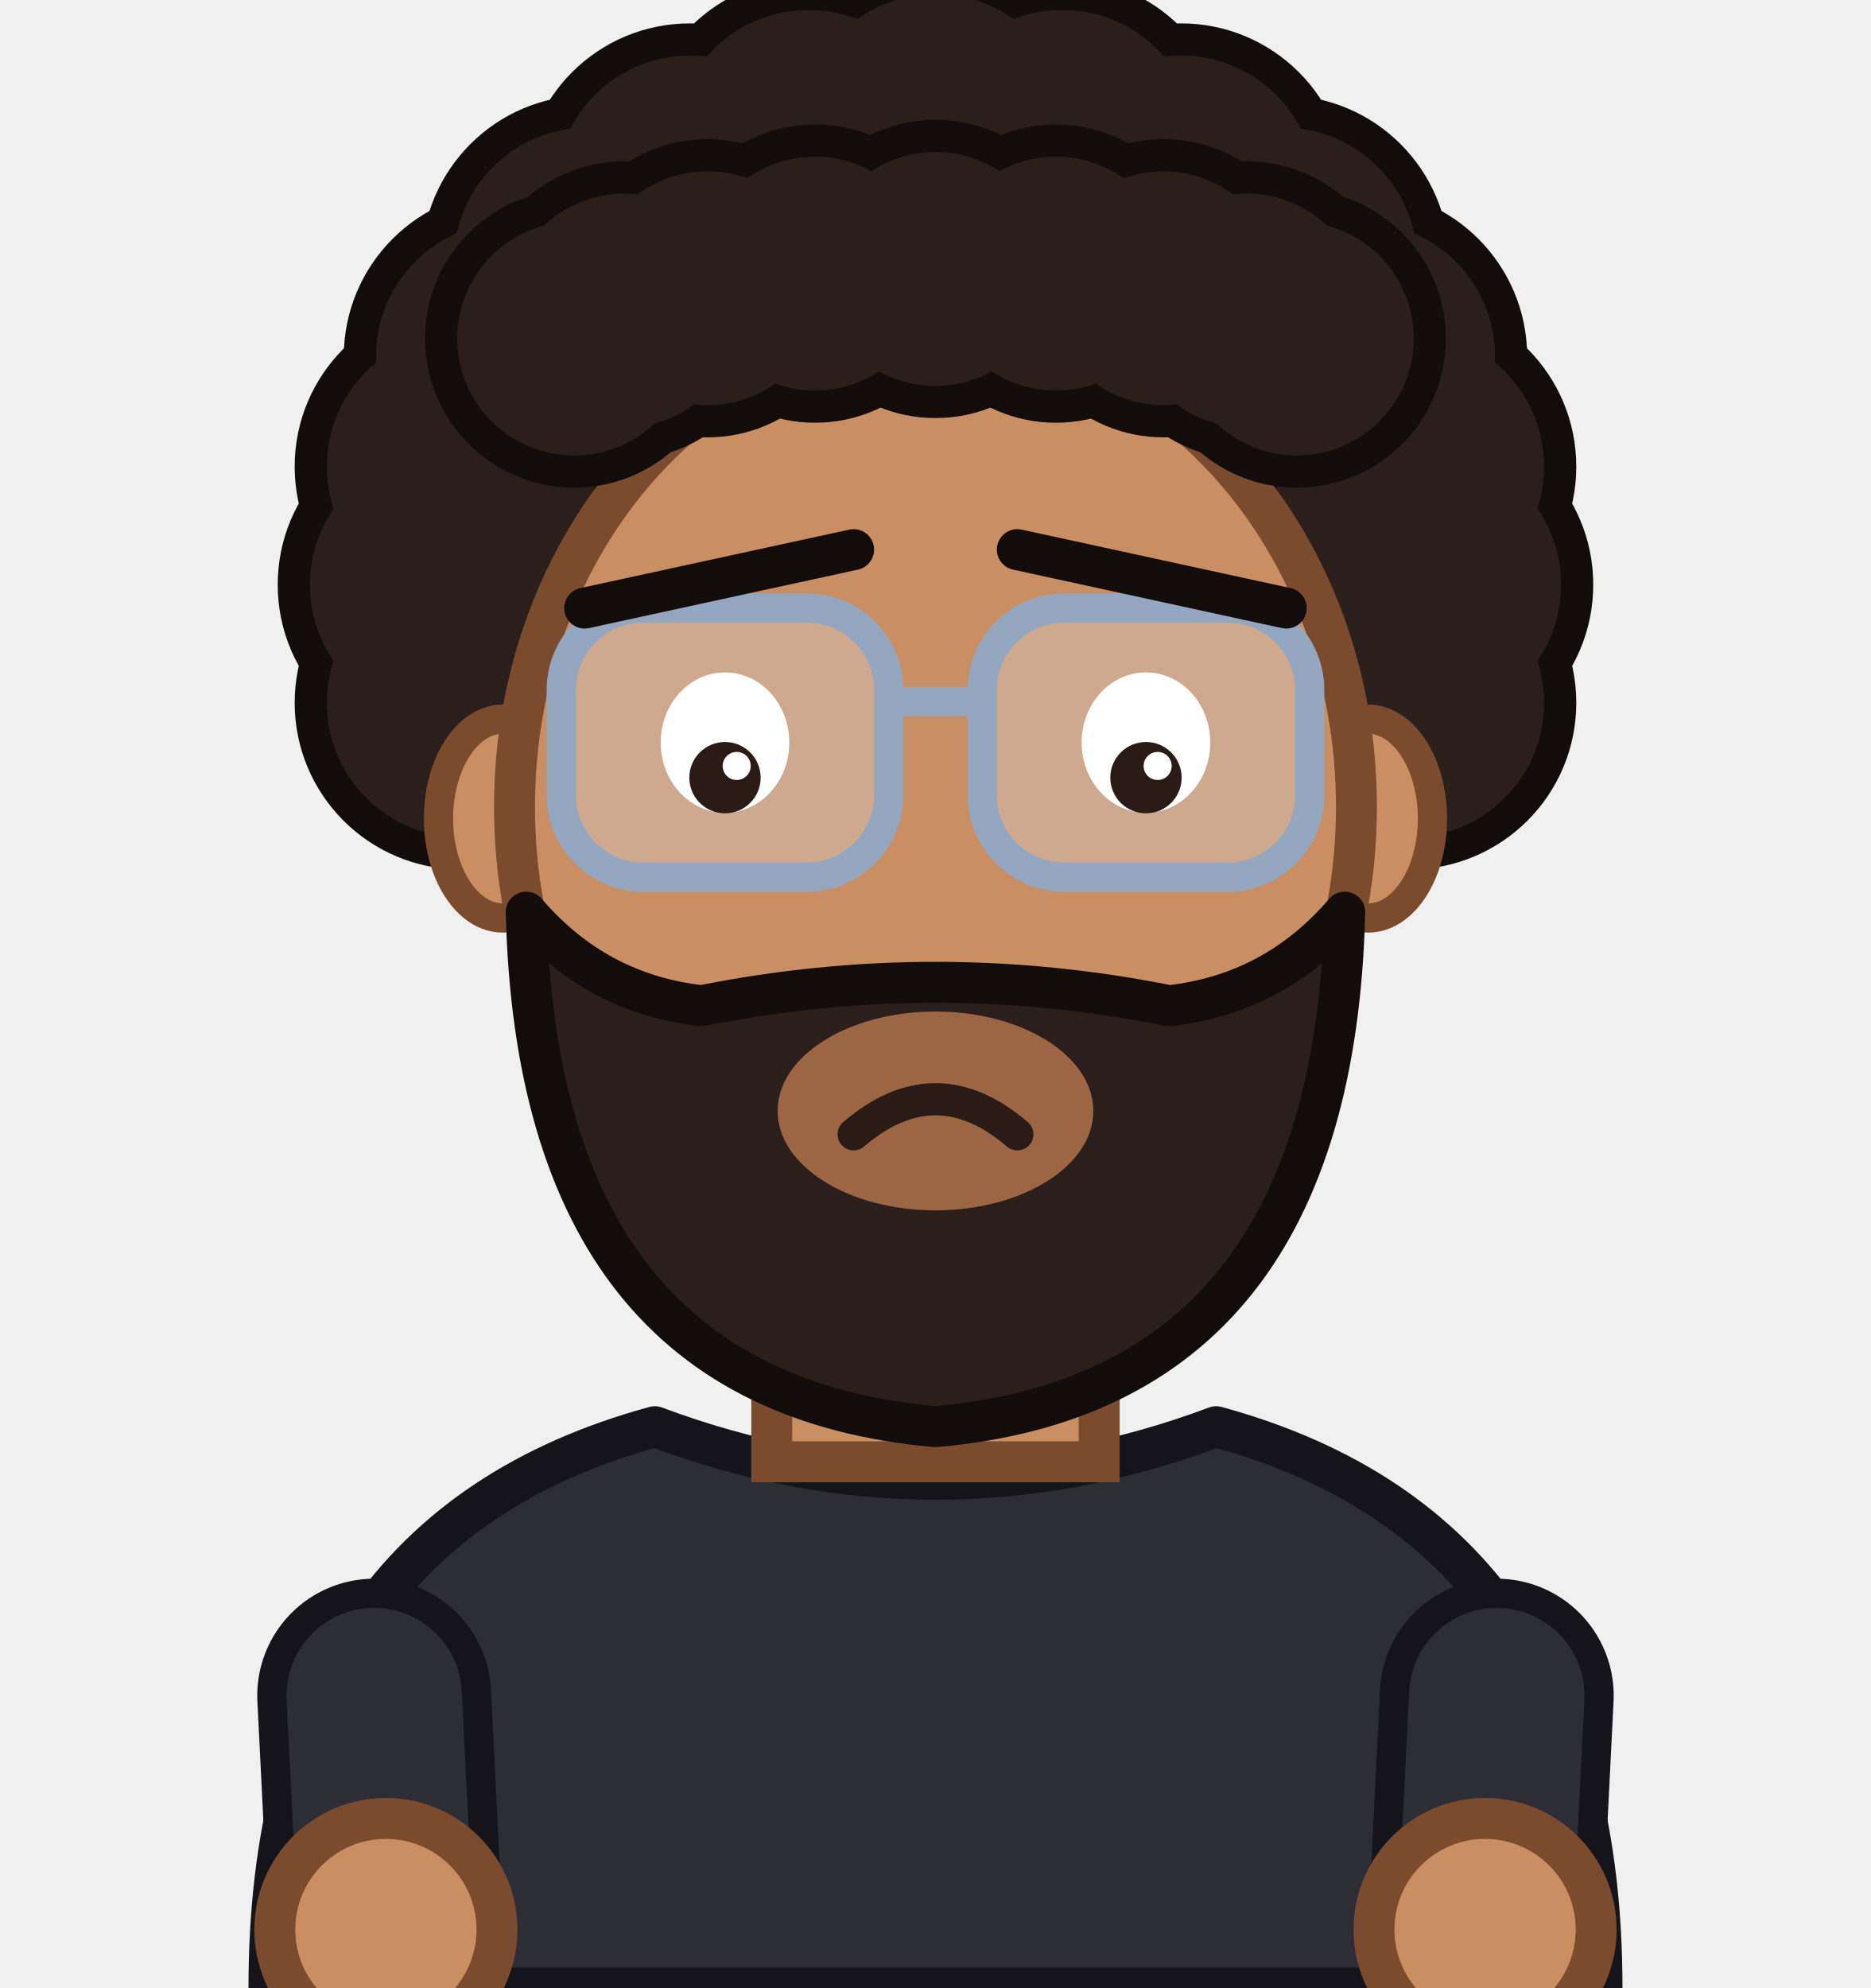
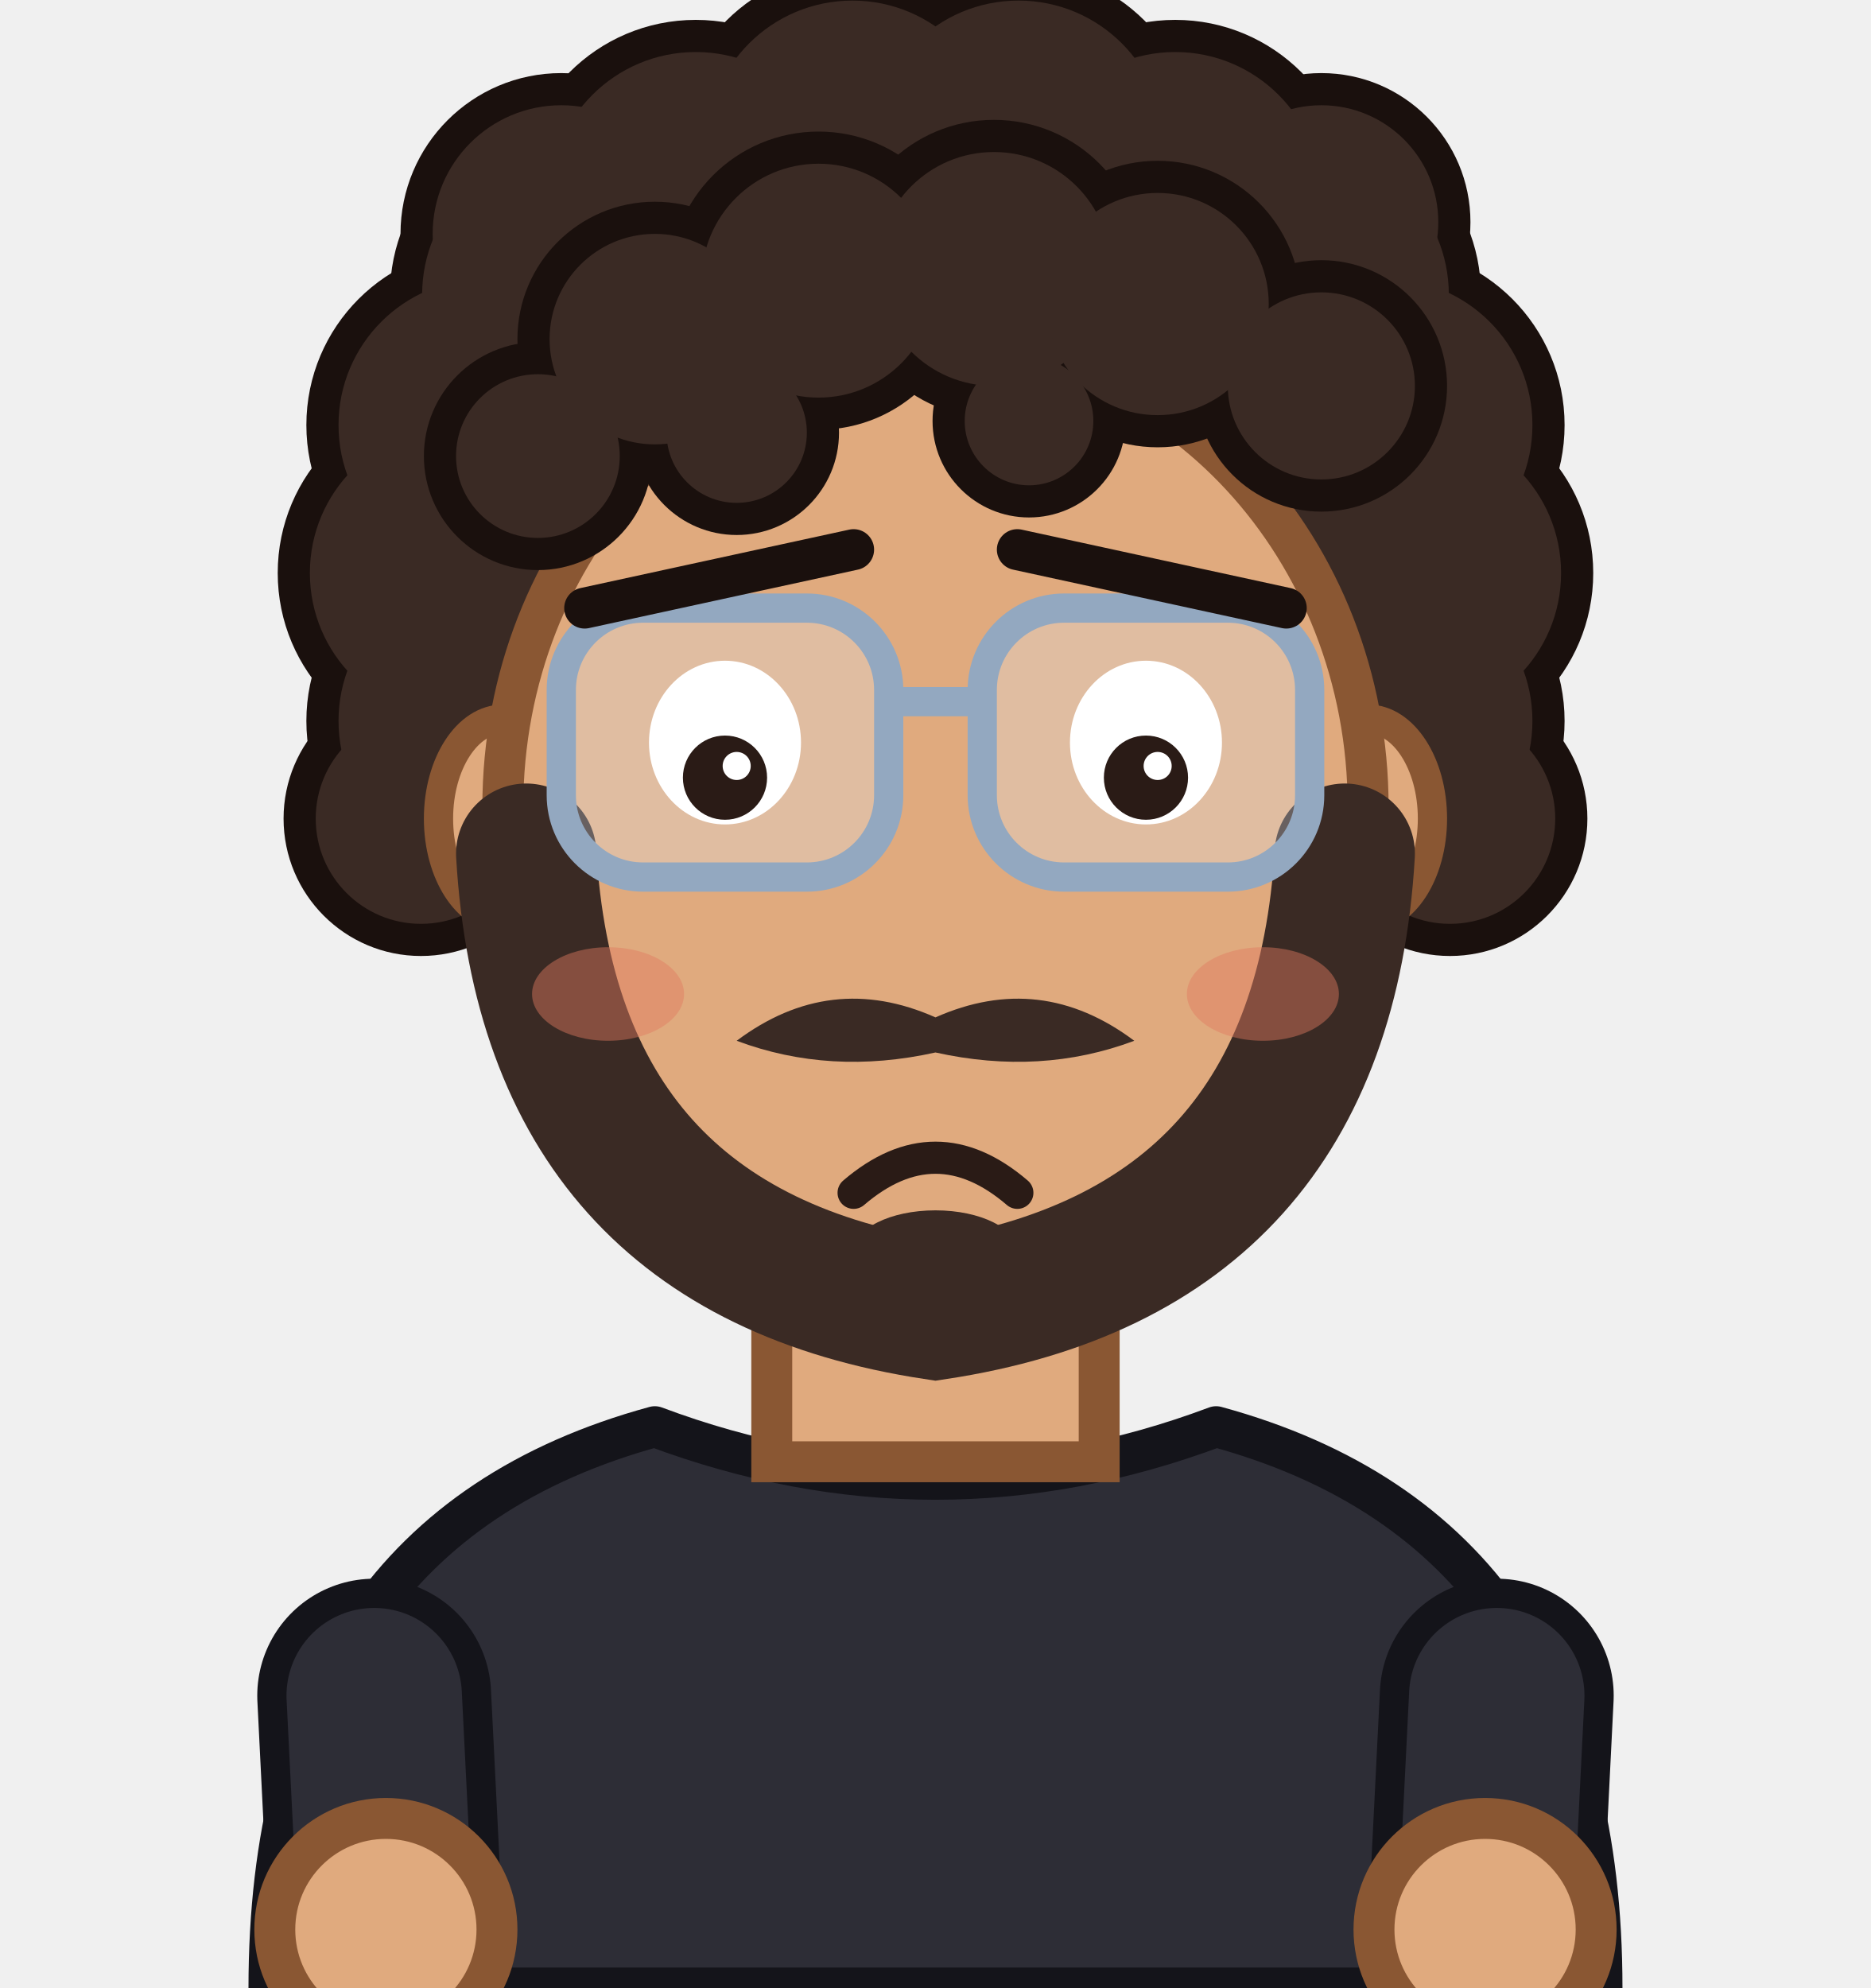
<svg xmlns="http://www.w3.org/2000/svg" viewBox="0 0 320 340" width="320" height="340">
  <g transform="rotate(0 160 250)">
-     <circle cx="78.9" cy="120.2" r="25" fill="#2B1F1B" stroke="#120C0A" stroke-width="7" />
-     <circle cx="76.0" cy="100.0" r="25" fill="#2B1F1B" stroke="#120C0A" stroke-width="7" />
-     <circle cx="78.9" cy="79.8" r="25" fill="#2B1F1B" stroke="#120C0A" stroke-width="7" />
-     <circle cx="87.3" cy="61.0" r="25" fill="#2B1F1B" stroke="#120C0A" stroke-width="7" />
-     <circle cx="100.6" cy="44.8" r="25" fill="#2B1F1B" stroke="#120C0A" stroke-width="7" />
-     <circle cx="118.0" cy="32.5" r="25" fill="#2B1F1B" stroke="#120C0A" stroke-width="7" />
-     <circle cx="138.3" cy="24.7" r="25" fill="#2B1F1B" stroke="#120C0A" stroke-width="7" />
-     <circle cx="160.0" cy="22.0" r="25" fill="#2B1F1B" stroke="#120C0A" stroke-width="7" />
-     <circle cx="181.7" cy="24.7" r="25" fill="#2B1F1B" stroke="#120C0A" stroke-width="7" />
-     <circle cx="202.0" cy="32.5" r="25" fill="#2B1F1B" stroke="#120C0A" stroke-width="7" />
-     <circle cx="219.4" cy="44.8" r="25" fill="#2B1F1B" stroke="#120C0A" stroke-width="7" />
-     <circle cx="232.7" cy="61.0" r="25" fill="#2B1F1B" stroke="#120C0A" stroke-width="7" />
-     <circle cx="241.1" cy="79.8" r="25" fill="#2B1F1B" stroke="#120C0A" stroke-width="7" />
-     <circle cx="244.0" cy="100.0" r="25" fill="#2B1F1B" stroke="#120C0A" stroke-width="7" />
-     <circle cx="241.1" cy="120.2" r="25" fill="#2B1F1B" stroke="#120C0A" stroke-width="7" />
-     <circle cx="78.9" cy="120.2" r="23" fill="#2B1F1B" />
-     <circle cx="76.0" cy="100.0" r="23" fill="#2B1F1B" />
-     <circle cx="78.9" cy="79.8" r="23" fill="#2B1F1B" />
-     <circle cx="87.3" cy="61.0" r="23" fill="#2B1F1B" />
-     <circle cx="100.6" cy="44.8" r="23" fill="#2B1F1B" />
-     <circle cx="118.0" cy="32.5" r="23" fill="#2B1F1B" />
-     <circle cx="138.3" cy="24.7" r="23" fill="#2B1F1B" />
-     <circle cx="160.0" cy="22.0" r="23" fill="#2B1F1B" />
-     <circle cx="181.7" cy="24.7" r="23" fill="#2B1F1B" />
-     <circle cx="202.0" cy="32.5" r="23" fill="#2B1F1B" />
-     <circle cx="219.4" cy="44.8" r="23" fill="#2B1F1B" />
-     <circle cx="232.7" cy="61.0" r="23" fill="#2B1F1B" />
-     <circle cx="241.1" cy="79.8" r="23" fill="#2B1F1B" />
-     <circle cx="244.0" cy="100.0" r="23" fill="#2B1F1B" />
-     <circle cx="241.1" cy="120.2" r="23" fill="#2B1F1B" />
+     <circle cx="82.9" cy="123.3" r="27" fill="#3A2A24" stroke="#1A100D" stroke-width="7" />
+     <circle cx="78.0" cy="98.0" r="27" fill="#3A2A24" stroke="#1A100D" stroke-width="7" />
+     <circle cx="82.9" cy="72.7" r="27" fill="#3A2A24" stroke="#1A100D" stroke-width="7" />
+     <circle cx="97.2" cy="50.4" r="27" fill="#3A2A24" stroke="#1A100D" stroke-width="7" />
+     <circle cx="119.0" cy="33.9" r="27" fill="#3A2A24" stroke="#1A100D" stroke-width="7" />
+     <circle cx="145.8" cy="25.1" r="27" fill="#3A2A24" stroke="#1A100D" stroke-width="7" />
+     <circle cx="174.2" cy="25.1" r="27" fill="#3A2A24" stroke="#1A100D" stroke-width="7" />
+     <circle cx="201.0" cy="33.9" r="27" fill="#3A2A24" stroke="#1A100D" stroke-width="7" />
+     <circle cx="222.8" cy="50.4" r="27" fill="#3A2A24" stroke="#1A100D" stroke-width="7" />
+     <circle cx="237.1" cy="72.7" r="27" fill="#3A2A24" stroke="#1A100D" stroke-width="7" />
+     <circle cx="242.0" cy="98.0" r="27" fill="#3A2A24" stroke="#1A100D" stroke-width="7" />
+     <circle cx="237.1" cy="123.3" r="27" fill="#3A2A24" stroke="#1A100D" stroke-width="7" />
+     <circle cx="72.0" cy="140.0" r="20" fill="#3A2A24" stroke="#1A100D" stroke-width="7" />
+     <circle cx="248.0" cy="140.0" r="20" fill="#3A2A24" stroke="#1A100D" stroke-width="7" />
+     <circle cx="96.0" cy="40.0" r="24" fill="#3A2A24" stroke="#1A100D" stroke-width="7" />
+     <circle cx="226.0" cy="38.0" r="22" fill="#3A2A24" stroke="#1A100D" stroke-width="7" />
+     <circle cx="82.9" cy="123.3" r="25" fill="#3A2A24" />
+     <circle cx="78.0" cy="98.0" r="25" fill="#3A2A24" />
+     <circle cx="82.9" cy="72.7" r="25" fill="#3A2A24" />
+     <circle cx="97.2" cy="50.4" r="25" fill="#3A2A24" />
+     <circle cx="119.0" cy="33.9" r="25" fill="#3A2A24" />
+     <circle cx="145.8" cy="25.1" r="25" fill="#3A2A24" />
+     <circle cx="174.2" cy="25.1" r="25" fill="#3A2A24" />
+     <circle cx="201.0" cy="33.9" r="25" fill="#3A2A24" />
+     <circle cx="222.8" cy="50.4" r="25" fill="#3A2A24" />
+     <circle cx="237.1" cy="72.7" r="25" fill="#3A2A24" />
+     <circle cx="242.0" cy="98.0" r="25" fill="#3A2A24" />
+     <circle cx="237.1" cy="123.3" r="25" fill="#3A2A24" />
+     <circle cx="72.0" cy="140.0" r="18" fill="#3A2A24" />
+     <circle cx="248.0" cy="140.0" r="18" fill="#3A2A24" />
+     <circle cx="96.0" cy="40.0" r="22" fill="#3A2A24" />
+     <circle cx="226.0" cy="38.0" r="20" fill="#3A2A24" />
    <path d="M46 340 Q46 262 112 244 Q160 262 208 244 Q274 262 274 340 Z" fill="#2D2D36" stroke="#14141A" stroke-width="7" stroke-linejoin="round" />
-     <rect x="132" y="210" width="56" height="40" fill="#C98F63" stroke="#7A4B2C" stroke-width="7" />
-     <ellipse cx="86" cy="140" rx="11" ry="17" fill="#C98F63" stroke="#7A4B2C" stroke-width="5" />
-     <ellipse cx="234" cy="140" rx="11" ry="17" fill="#C98F63" stroke="#7A4B2C" stroke-width="5" />
-     <ellipse cx="160" cy="138" rx="72" ry="82" fill="#C98F63" stroke="#7A4B2C" stroke-width="7" />
-     <path d="M90 156 Q92 238 160 244 Q228 238 230 156 Q218 170 200 172 Q160 164 120 172 Q102 170 90 156 Z" fill="#2B1F1B" stroke="#120C0A" stroke-width="7" stroke-linejoin="round" />
-     <ellipse cx="160" cy="190" rx="27" ry="17" fill="#9C6644" />
+     <rect x="132" y="210" width="56" height="40" fill="#E0AA7E" stroke="#8A5733" stroke-width="7" />
+     <ellipse cx="86" cy="140" rx="11" ry="17" fill="#E0AA7E" stroke="#8A5733" stroke-width="5" />
+     <ellipse cx="234" cy="140" rx="11" ry="17" fill="#E0AA7E" stroke="#8A5733" stroke-width="5" />
+     <ellipse cx="160" cy="138" rx="74" ry="80" fill="#E0AA7E" stroke="#8A5733" stroke-width="7" />
+     <path d="M90 146 Q94 214 160 224 Q226 214 230 146" fill="none" stroke="#3A2A24" stroke-width="24" stroke-linecap="round" />
+     <path d="M126 178 Q142 166 160 174 Q178 166 194 178 Q178 184 160 180 Q142 184 126 178 Z" fill="#3A2A24" />
+     <ellipse cx="160" cy="214" rx="14" ry="7" fill="#3A2A24" />
+     <ellipse cx="104" cy="170" rx="13" ry="8" fill="#E0795F" opacity=".45" />
+     <ellipse cx="216" cy="170" rx="13" ry="8" fill="#E0795F" opacity=".45" />
    <rect x="96" y="104" width="56" height="46" rx="14" fill="#DDEBFA" fill-opacity=".28" stroke="#93A8C0" stroke-width="5" />
    <rect x="168" y="104" width="56" height="46" rx="14" fill="#DDEBFA" fill-opacity=".28" stroke="#93A8C0" stroke-width="5" />
    <path d="M152 120 H168" stroke="#93A8C0" stroke-width="5" />
-     <ellipse cx="124" cy="127" rx="11" ry="12" fill="#fff" />
-     <circle cx="124" cy="133" r="6.1" fill="#2A1B16" />
+     <ellipse cx="124" cy="127" rx="13" ry="14" fill="#fff" />
+     <circle cx="124" cy="133" r="7.2" fill="#2A1B16" />
    <circle cx="126" cy="131" r="2.4" fill="#fff" />
-     <ellipse cx="196" cy="127" rx="11" ry="12" fill="#fff" />
-     <circle cx="196" cy="133" r="6.1" fill="#2A1B16" />
+     <ellipse cx="196" cy="127" rx="13" ry="14" fill="#fff" />
+     <circle cx="196" cy="133" r="7.2" fill="#2A1B16" />
    <circle cx="198" cy="131" r="2.4" fill="#fff" />
-     <path d="M100 104 L146 94" stroke="#120C0A" stroke-width="7" stroke-linecap="round" />
-     <path d="M220 104 L174 94" stroke="#120C0A" stroke-width="7" stroke-linecap="round" />
-     <path d="M146 194 Q160 182 174 194" fill="none" stroke="#2A1B16" stroke-width="5.5" stroke-linecap="round" />
-     <circle cx="98.2" cy="57.9" r="22" fill="#2B1F1B" stroke="#120C0A" stroke-width="7" />
-     <circle cx="106.8" cy="53.1" r="22" fill="#2B1F1B" stroke="#120C0A" stroke-width="7" />
-     <circle cx="121.0" cy="49.3" r="22" fill="#2B1F1B" stroke="#120C0A" stroke-width="7" />
-     <circle cx="139.4" cy="46.8" r="22" fill="#2B1F1B" stroke="#120C0A" stroke-width="7" />
-     <circle cx="160.0" cy="46.0" r="22" fill="#2B1F1B" stroke="#120C0A" stroke-width="7" />
-     <circle cx="180.6" cy="46.8" r="22" fill="#2B1F1B" stroke="#120C0A" stroke-width="7" />
-     <circle cx="199.0" cy="49.3" r="22" fill="#2B1F1B" stroke="#120C0A" stroke-width="7" />
-     <circle cx="213.2" cy="53.1" r="22" fill="#2B1F1B" stroke="#120C0A" stroke-width="7" />
-     <circle cx="221.8" cy="57.9" r="22" fill="#2B1F1B" stroke="#120C0A" stroke-width="7" />
-     <circle cx="98.2" cy="57.9" r="20" fill="#2B1F1B" />
-     <circle cx="106.8" cy="53.1" r="20" fill="#2B1F1B" />
-     <circle cx="121.0" cy="49.3" r="20" fill="#2B1F1B" />
-     <circle cx="139.4" cy="46.8" r="20" fill="#2B1F1B" />
-     <circle cx="160.0" cy="46.0" r="20" fill="#2B1F1B" />
-     <circle cx="180.6" cy="46.8" r="20" fill="#2B1F1B" />
-     <circle cx="199.0" cy="49.3" r="20" fill="#2B1F1B" />
-     <circle cx="213.2" cy="53.1" r="20" fill="#2B1F1B" />
-     <circle cx="221.8" cy="57.9" r="20" fill="#2B1F1B" />
+     <path d="M100 104 L146 94" stroke="#1A100D" stroke-width="7" stroke-linecap="round" />
+     <path d="M220 104 L174 94" stroke="#1A100D" stroke-width="7" stroke-linecap="round" />
+     <path d="M146 204 Q160 192 174 204" fill="none" stroke="#2A1B16" stroke-width="5.5" stroke-linecap="round" />
+     <circle cx="112.0" cy="58.0" r="20" fill="#3A2A24" stroke="#1A100D" stroke-width="7" />
+     <circle cx="140.0" cy="48.0" r="22" fill="#3A2A24" stroke="#1A100D" stroke-width="7" />
+     <circle cx="170.0" cy="46.0" r="22" fill="#3A2A24" stroke="#1A100D" stroke-width="7" />
+     <circle cx="198.0" cy="52.0" r="21" fill="#3A2A24" stroke="#1A100D" stroke-width="7" />
+     <circle cx="226.0" cy="66.0" r="18" fill="#3A2A24" stroke="#1A100D" stroke-width="7" />
+     <circle cx="92.0" cy="78.0" r="16" fill="#3A2A24" stroke="#1A100D" stroke-width="7" />
+     <circle cx="126.0" cy="74.0" r="14" fill="#3A2A24" stroke="#1A100D" stroke-width="7" />
+     <circle cx="176.0" cy="72.0" r="13" fill="#3A2A24" stroke="#1A100D" stroke-width="7" />
+     <circle cx="112.0" cy="58.0" r="18" fill="#3A2A24" />
+     <circle cx="140.0" cy="48.0" r="20" fill="#3A2A24" />
+     <circle cx="170.0" cy="46.0" r="20" fill="#3A2A24" />
+     <circle cx="198.0" cy="52.0" r="19" fill="#3A2A24" />
+     <circle cx="226.0" cy="66.0" r="16" fill="#3A2A24" />
+     <circle cx="92.0" cy="78.0" r="14" fill="#3A2A24" />
+     <circle cx="126.0" cy="74.0" r="12" fill="#3A2A24" />
+     <circle cx="176.0" cy="72.0" r="11" fill="#3A2A24" />
    <path d="M64 290 L66 330" stroke="#14141A" stroke-width="40" stroke-linecap="round" />
    <path d="M64 290 L66 330" stroke="#2D2D36" stroke-width="30" stroke-linecap="round" />
-     <circle cx="66" cy="330" r="19" fill="#C98F63" stroke="#7A4B2C" stroke-width="7" />
+     <circle cx="66" cy="330" r="19" fill="#E0AA7E" stroke="#8A5733" stroke-width="7" />
    <path d="M256 290 L254 330" stroke="#14141A" stroke-width="40" stroke-linecap="round" />
    <path d="M256 290 L254 330" stroke="#2D2D36" stroke-width="30" stroke-linecap="round" />
-     <circle cx="254" cy="330" r="19" fill="#C98F63" stroke="#7A4B2C" stroke-width="7" />
+     <circle cx="254" cy="330" r="19" fill="#E0AA7E" stroke="#8A5733" stroke-width="7" />
  </g>
</svg>
